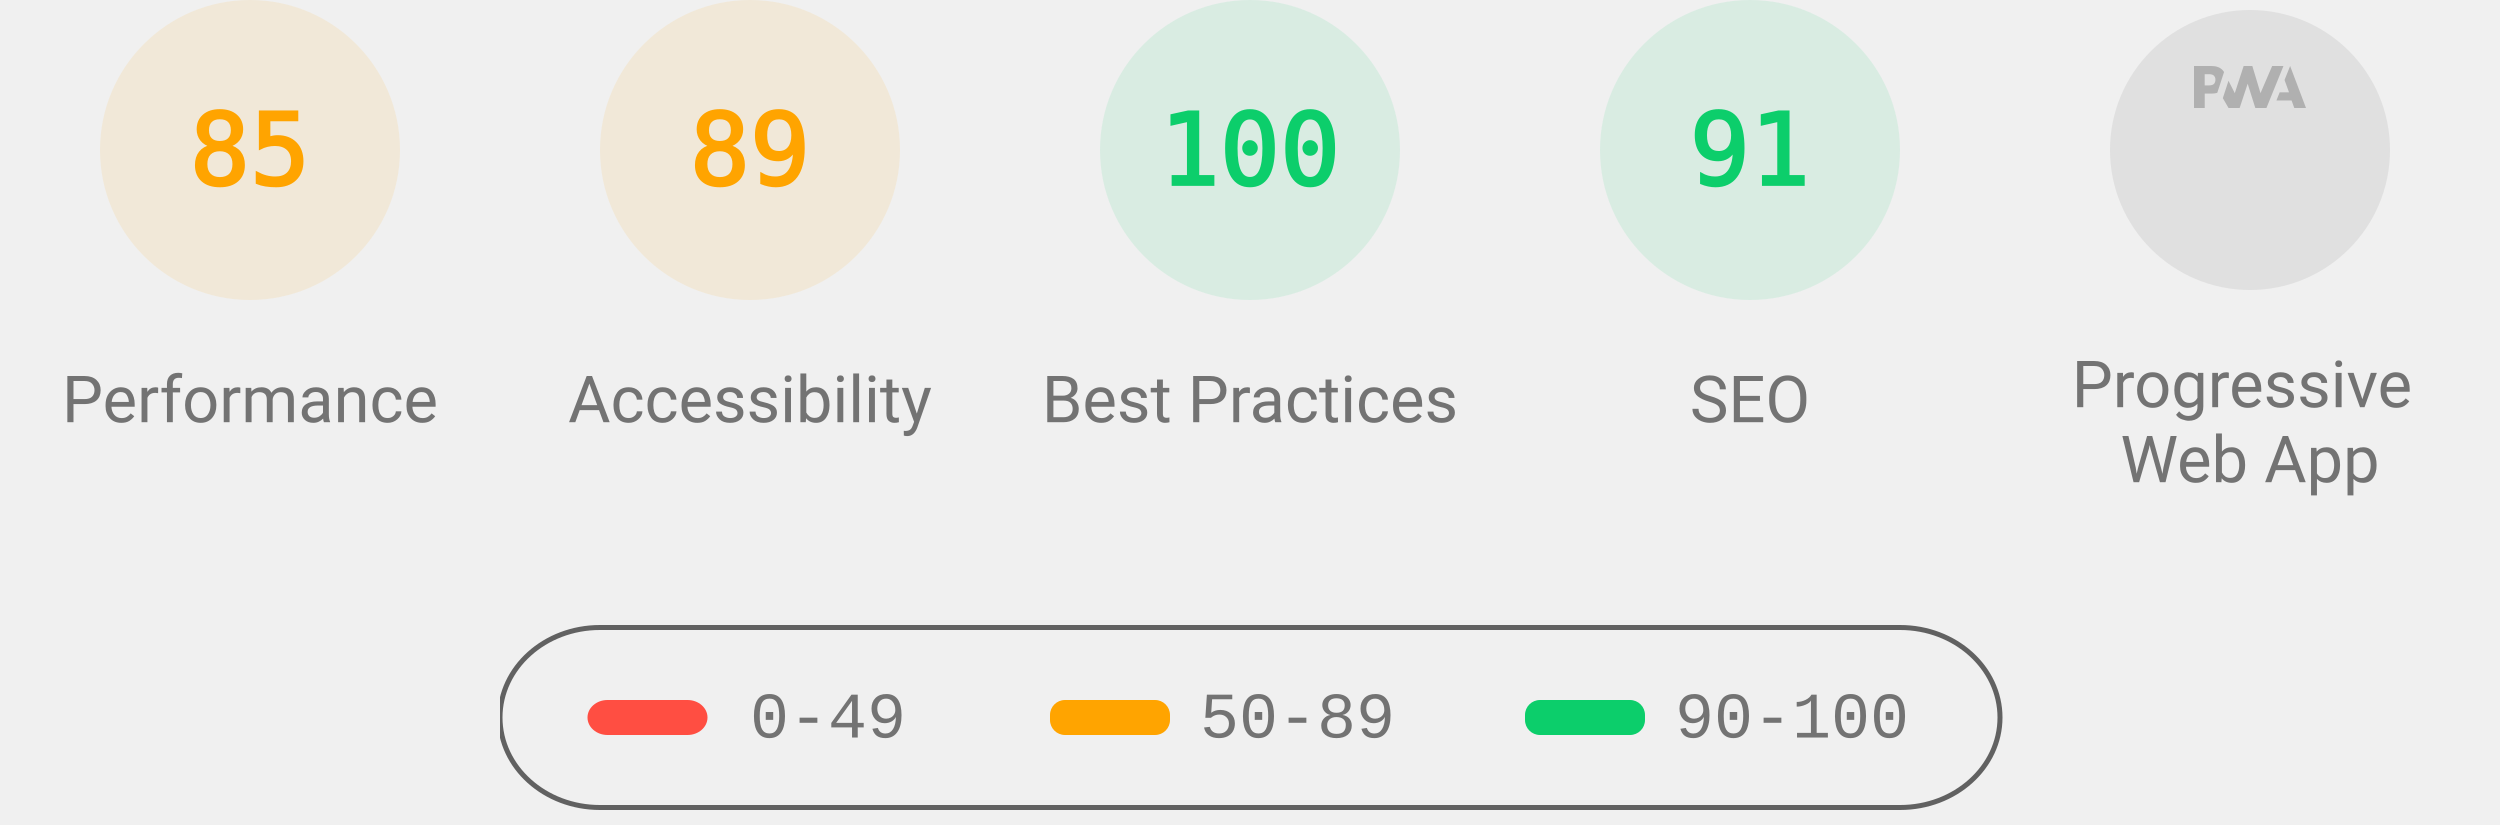
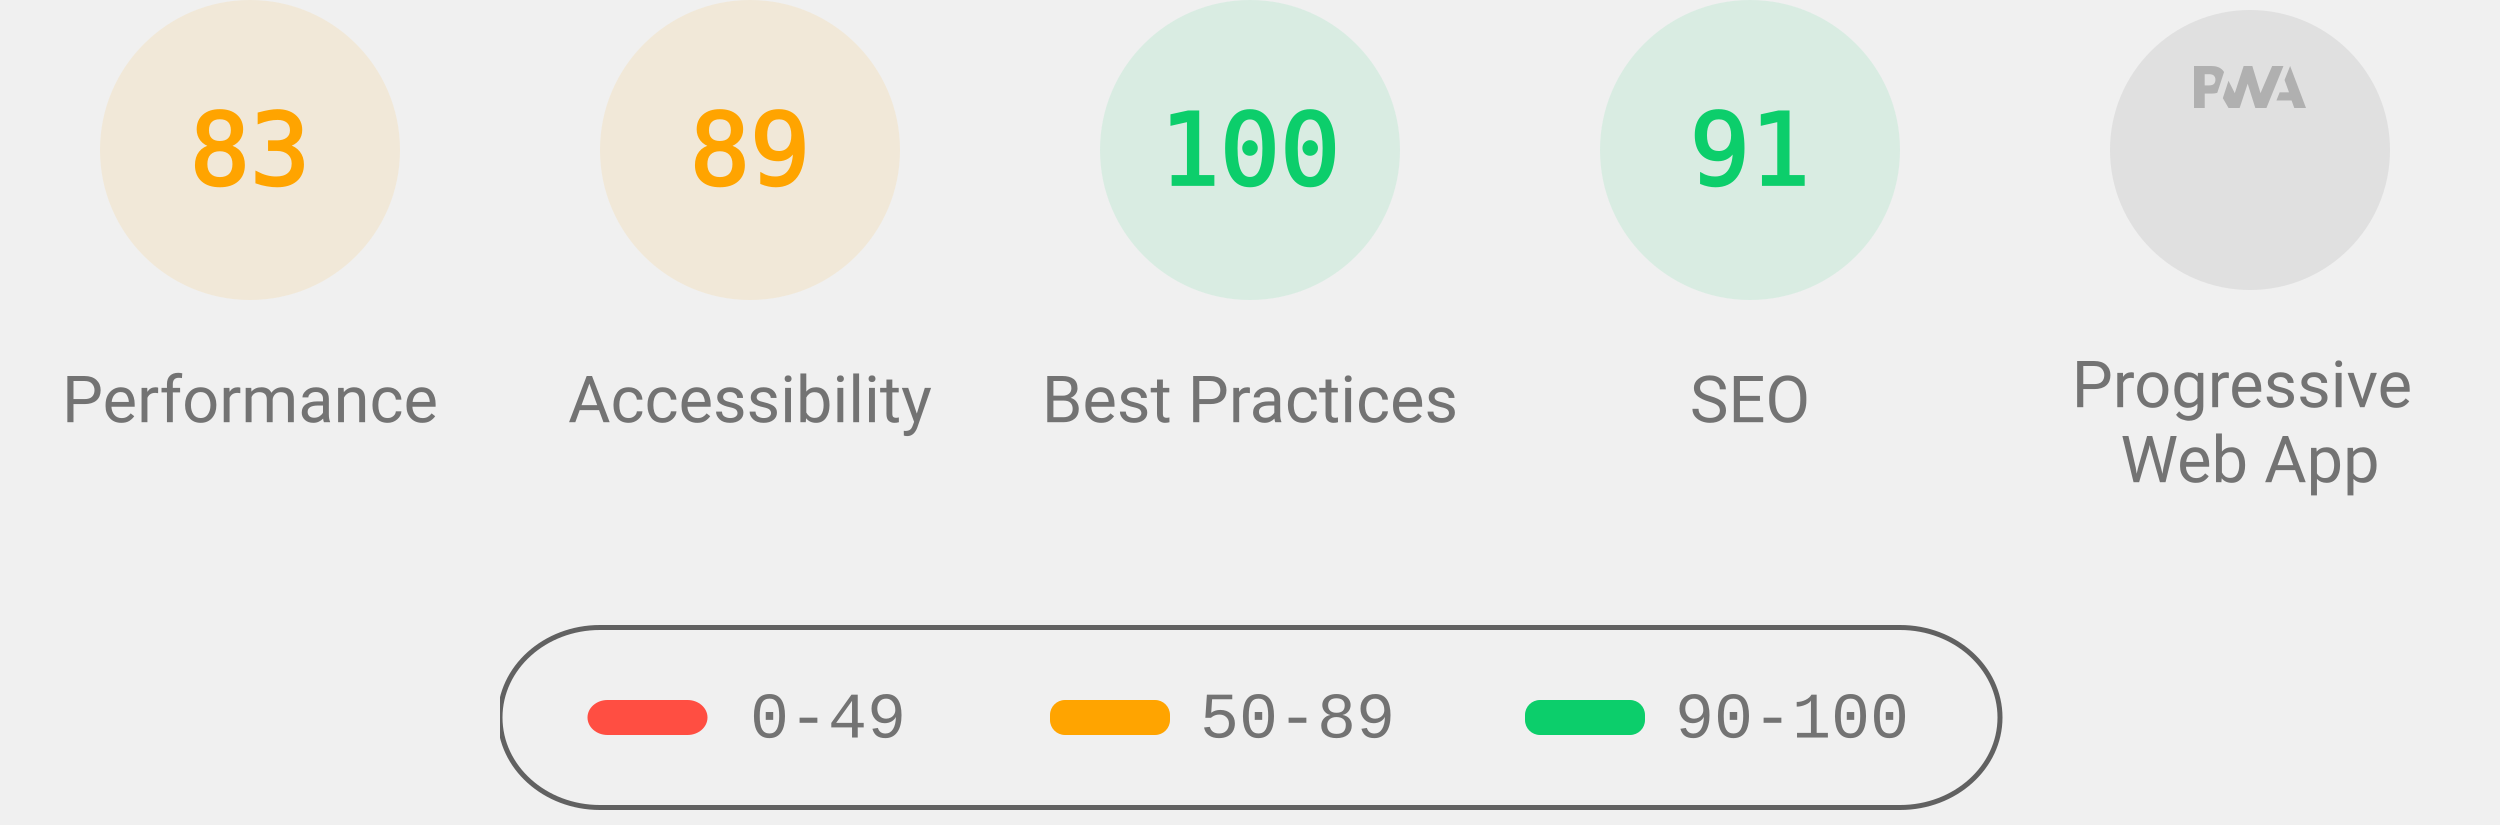
<svg xmlns="http://www.w3.org/2000/svg" class="theme--agnostic" fill="none" width="1000" height="330">
  <style>
			.gauge-base {
				opacity: 0.1
			}

			.gauge-arc {
				fill: none;
				animation-delay: 250ms;
				stroke-linecap: round;
				transform: rotate(-90deg);
				transform-origin: 100px 60px;
				animation: load-gauge 1s ease forwards
			}

			.guage-text {
				font-size: 40px;
				font-family: monospace;
				text-align: center
			}

			.guage-red {
				color: #ff4e42;
				fill: #ff4e42;
				stroke: #ff4e42
			}
			.guage-orange {
				color: #ffa400;
				fill: #ffa400;
				stroke: #ffa400
			}
			.guage-green {
				color: #0cce6b;
				fill: #0cce6b;
				stroke: #0cce6b
			}
			.theme--agnostic .guage-undefined {
				color: #5c5c5c;
				fill: #5c5c5c;
				stroke: #5c5c5c
			}
			.theme--light .guage-undefined {
				color: #1e1e1e;
				fill: #1e1e1e;
				stroke: #1e1e1e
			}
			.theme--dark .guage-undefined {
				color: #f5f5f5;
				fill: #f5f5f5;
				stroke: #f5f5f5
			}

			.guage-title {
				stroke: none;
				font-size: 26px;
				line-height: 26px;
				font-family: Roboto, Halvetica, Arial, sans-serif
			}
			.metric.guage-title {
				font-family: 'Courier New', Courier, monospace
			}
			.theme--agnostic .guage-title {
				color: #737373;
				fill: #737373
			}
			.theme--light .guage-title {
				color: #212121;
				fill: #212121
			}
			.theme--dark .guage-title {
				color: #f5f5f5;
				fill: #f5f5f5
			}

			@keyframes load-gauge {
				from {
					stroke-dasharray: 0 352.858
				}
			}
			.lh-gauge--pwa__disc {
				fill: #e0e0e0
			}
			.lh-gauge--pwa__logo {
				position: relative;
				fill: #b0b0b0
			}
			.lh-gauge--pwa__invisible {
				display: none
			}
			.lh-gauge--pwa__visible {
				display: inline
			}
			.guage-invisible {
				display: none
			}
			.lh-gauge--pwa__logo--primary-color {
				fill: #304ffe
			}
			.theme--agnostic .lh-gauge--pwa__logo--secondary-color {
				fill: #787878
			}
			.theme--light .lh-gauge--pwa__logo--secondary-color {
				fill: #3d3d3d
			}
			.theme--dark .lh-gauge--pwa__logo--secondary-color {
				fill: #d8b6b6
			}
			.theme--light #svg_2 {
				stroke: #00000022
			}
			.theme--agnostic #svg_2 {
				stroke: #616161
			}
			.theme--light #svg_2 {
				stroke: #00000022
			}
			.theme--dark #svg_2 {
				stroke: #f5f5f566
			}
		</style>
  <svg class="guage-div guage-perf guage-orange" viewBox="0 0 200 200" width="200" height="200" x="0" y="0">
    <circle class="gauge-base" r="56" cx="100" cy="60" stroke-width="8" />
-     <circle class="gauge-arc guage-arc-1" r="56" cx="100" cy="60" stroke-width="8" style="stroke-dasharray: 299.079, 351.858;" />
-     <text class="guage-text" x="100px" y="60px" alignment-baseline="central" dominant-baseline="central" text-anchor="middle">85</text>
+     <circle class="gauge-arc guage-arc-1" r="56" cx="100" cy="60" stroke-width="8" style="stroke-dasharray: 292.042, 351.858;" />
+     <text class="guage-text" x="100px" y="60px" alignment-baseline="central" dominant-baseline="central" text-anchor="middle">83</text>
    <text class="guage-title" x="100px" y="160px" alignment-baseline="central" dominant-baseline="central" text-anchor="middle">Performance</text>
  </svg>,<svg class="guage-div guage-perf guage-orange" viewBox="0 0 200 200" width="200" height="200" x="200" y="0">
    <circle class="gauge-base" r="56" cx="100" cy="60" stroke-width="8" />
    <circle class="gauge-arc guage-arc-1" r="56" cx="100" cy="60" stroke-width="8" style="stroke-dasharray: 313.154, 351.858;" />
    <text class="guage-text" x="100px" y="60px" alignment-baseline="central" dominant-baseline="central" text-anchor="middle">89</text>
    <text class="guage-title" x="100px" y="160px" alignment-baseline="central" dominant-baseline="central" text-anchor="middle">Accessibility</text>
  </svg>,<svg class="guage-div guage-perf guage-green" viewBox="0 0 200 200" width="200" height="200" x="400" y="0">
    <circle class="gauge-base" r="56" cx="100" cy="60" stroke-width="8" />
    <circle class="gauge-arc guage-arc-1" r="56" cx="100" cy="60" stroke-width="8" style="stroke-dasharray: 351.858, 351.858;" />
    <text class="guage-text" x="100px" y="60px" alignment-baseline="central" dominant-baseline="central" text-anchor="middle">100</text>
    <text class="guage-title" x="100px" y="160px" alignment-baseline="central" dominant-baseline="central" text-anchor="middle">Best Practices</text>
  </svg>,<svg class="guage-div guage-perf guage-green" viewBox="0 0 200 200" width="200" height="200" x="600" y="0">
    <circle class="gauge-base" r="56" cx="100" cy="60" stroke-width="8" />
    <circle class="gauge-arc guage-arc-1" r="56" cx="100" cy="60" stroke-width="8" style="stroke-dasharray: 320.191, 351.858;" />
    <text class="guage-text" x="100px" y="60px" alignment-baseline="central" dominant-baseline="central" text-anchor="middle">91</text>
    <text class="guage-title" x="100px" y="160px" alignment-baseline="central" dominant-baseline="central" text-anchor="middle">SEO</text>
  </svg>,<svg class="guage-div guage-pwa" viewBox="0 0 200 200" width="200" height="200" x="800" y="0">
    <svg viewBox="0 0 60 60" width="112" height="112" x="44" y="4">
      <defs>
        <linearGradient id="lh-gauge--pwa__check-circle__gradient-0" x1="50%" y1="0%" x2="50%" y2="100%">
          <stop stop-color="#00C852" offset="0%" />
          <stop stop-color="#009688" offset="100%" />
        </linearGradient>
        <linearGradient id="lh-gauge--pwa__installable__shadow-gradient-0" x1="76.056%" x2="24.111%" y1="82.995%" y2="24.735%">
          <stop stop-color="#A5D6A7" offset="0%" />
          <stop stop-color="#80CBC4" offset="100%" />
        </linearGradient>
        <linearGradient id="lh-gauge--pwa__fast-reliable__shadow-gradient-0" x1="76.056%" y1="82.995%" x2="25.678%" y2="26.493%">
          <stop stop-color="#64B5F6" offset="0%" />
          <stop stop-color="#2979FF" offset="100%" />
        </linearGradient>
        <g id="lh-gauge--pwa__fast-reliable-badge-0">
          <circle fill="#FFFFFF" cx="10" cy="10" r="10" />
          <path fill="#304FFE" d="M10 3.58l5.25 2.34v3.5c0 3.23-2.24 6.26-5.25 7-3.01-.74-5.25-3.77-5.25-7v-3.5L10 3.58zm-.47 10.74l2.76-4.83.03-.07c.04-.08 0-.24-.22-.24h-1.64l.47-3.26h-.47l-2.7 4.77c-.02.01.05-.1-.04.05-.09.16-.1.31.18.31h1.63l-.47 3.27h.47z" />
        </g>
        <g id="lh-gauge--pwa__installable-badge-0">
          <circle fill="#FFFFFF" cx="10" cy="10" r="10" />
          <path fill="#009688" d="M10 4.167A5.835 5.835 0 0 0 4.167 10 5.835 5.835 0 0 0 10 15.833 5.835 5.835 0 0 0 15.833 10 5.835 5.835 0 0 0 10 4.167zm2.917 6.416h-2.334v2.334H9.417v-2.334H7.083V9.417h2.334V7.083h1.166v2.334h2.334v1.166z" />
        </g>
      </defs>
      <g stroke="none" fill-rule="nonzero">
        <circle class="lh-gauge--pwa__disc" cx="30" cy="30" r="30" />
        <g class="lh-gauge--pwa__logo">
          <path d="M35.66 19.39l.7-1.75h2L37.4 15 38.6 12l3.4 9h-2.51l-.58-1.61z" />
          <path d="M33.52 21l3.65-9h-2.42l-2.5 5.82L30.5 12h-1.86l-1.9 5.82-1.35-2.65-1.21 3.72L25.4 21h2.38l1.72-5.2 1.64 5.2z" />
          <path fill-rule="nonzero" d="M20.3 17.91h1.48c.45 0 .85-.05 1.2-.15l.39-1.18 1.07-3.3a2.64 2.64 0 0 0-.28-.37c-.55-.6-1.36-.91-2.42-.91H18v9h2.3V17.9zm1.96-3.84c.22.22.33.5.33.87 0 .36-.1.65-.29.87-.2.23-.59.35-1.15.35h-.86v-2.41h.87c.52 0 .89.1 1.1.32z" />
        </g>
        <rect class="lh-gauge--pwa__component lh-gauge--pwa__na-line lh-gauge--pwa__invisible" fill="#FFFFFF" x="20" y="32" width="20" height="4" rx="2" />
        <g class="lh-gauge--pwa__component lh-gauge--pwa__fast-reliable-badge lh-gauge--pwa__invisible" transform="translate(20, 29)">
          <path fill="url(#lh-gauge--pwa__fast-reliable__shadow-gradient-0)" d="M33.63 19.49A30 30 0 0 1 16.2 30.36L3 17.14 17.14 3l16.49 16.49z" />
          <use href="#lh-gauge--pwa__fast-reliable-badge-0" />
        </g>
        <g class="lh-gauge--pwa__component lh-gauge--pwa__installable-badge lh-gauge--pwa__invisible" transform="translate(20, 29)">
          <path fill="url(#lh-gauge--pwa__installable__shadow-gradient-0)" d="M33.629 19.487c-4.272 5.453-10.391 9.39-17.415 10.869L3 17.142 17.142 3 33.63 19.487z" />
          <use href="#lh-gauge--pwa__installable-badge-0" />
        </g>
        <g class="lh-gauge--pwa__component lh-gauge--pwa__fast-reliable-installable-badges lh-gauge--pwa__invisible">
          <g transform="translate(8, 29)">
            <path fill="url(#lh-gauge--pwa__fast-reliable__shadow-gradient-0)" d="M16.321 30.463L3 17.143 17.142 3l22.365 22.365A29.864 29.864 0 0 1 22 31c-1.942 0-3.84-.184-5.679-.537z" />
            <use href="#lh-gauge--pwa__fast-reliable-badge-0" />
          </g>
          <g transform="translate(32, 29)">
            <path fill="url(#lh-gauge--pwa__installable__shadow-gradient-0)" d="M25.982 11.84a30.107 30.107 0 0 1-13.08 15.203L3 17.143 17.142 3l8.84 8.84z" />
            <use href="#lh-gauge--pwa__installable-badge-0" />
          </g>
        </g>
        <g class="lh-gauge--pwa__component lh-gauge--pwa__check-circle lh-gauge--pwa__invisible" transform="translate(18, 28)">
          <circle fill="#FFFFFF" cx="12" cy="12" r="12" />
          <path fill="url(#lh-gauge--pwa__check-circle__gradient-0)" d="M12 2a10 10 0 1 0 0 20 10 10 0 0 0 0-20zm-2 15l-5-5 1.41-1.41L10 14.17l7.59-7.59L19 8l-9 9z" />
        </g>
      </g>
    </svg>
    <text class="guage-title" y="160px" alignment-baseline="central" dominant-baseline="central" text-anchor="middle">
      <tspan x="100px" dy="-6px">Progressive</tspan>
      <tspan x="100px" dy="30px">Web App</tspan>
    </text>
  </svg>
  <svg width="604" height="76" x="200" y="250">
    <g>
      <rect fill="none" id="canvas_background" height="80" width="604" y="-1" x="-1" />
      <g display="none" overflow="visible" y="0" x="0" height="100%" width="100%" id="canvasGrid">
        <rect fill="url(#gridpattern)" stroke-width="0" y="0" x="0" height="100%" width="100%" />
      </g>
    </g>
    <g>
      <rect fill-opacity="0" stroke-width="2" rx="40" id="svg_2" height="72" width="600" y="1" x="0" fill="#000000" />
      <rect stroke="#000" rx="8" id="svg_3" height="14" width="48" y="30" x="35" stroke-opacity="null" stroke-width="0" fill="#ff4e42" />
      <rect stroke="#000" rx="6" id="svg_4" height="14" width="48" y="30" x="220" stroke-opacity="null" stroke-width="0" fill="#ffa400" />
      <rect stroke="#000" rx="6" id="svg_5" height="14" width="48" y="30" x="410" stroke-opacity="null" stroke-width="0" fill="#0cce6b" />
      <text class="metric guage-title" xml:space="preserve" text-anchor="start" font-size="26" id="svg_6" y="45" x="100" stroke-opacity="null" stroke-width="0" stroke="#000">0-49</text>
      <text class="metric guage-title" xml:space="preserve" text-anchor="start" font-size="26" id="svg_7" y="45" x="280" stroke-opacity="null" stroke-width="0" stroke="#000">50-89</text>
      <text class="metric guage-title" xml:space="preserve" text-anchor="start" font-size="26" id="svg_8" y="45" x="470" stroke-opacity="null" stroke-width="0" stroke="#000">90-100</text>
    </g>
  </svg>
</svg>
